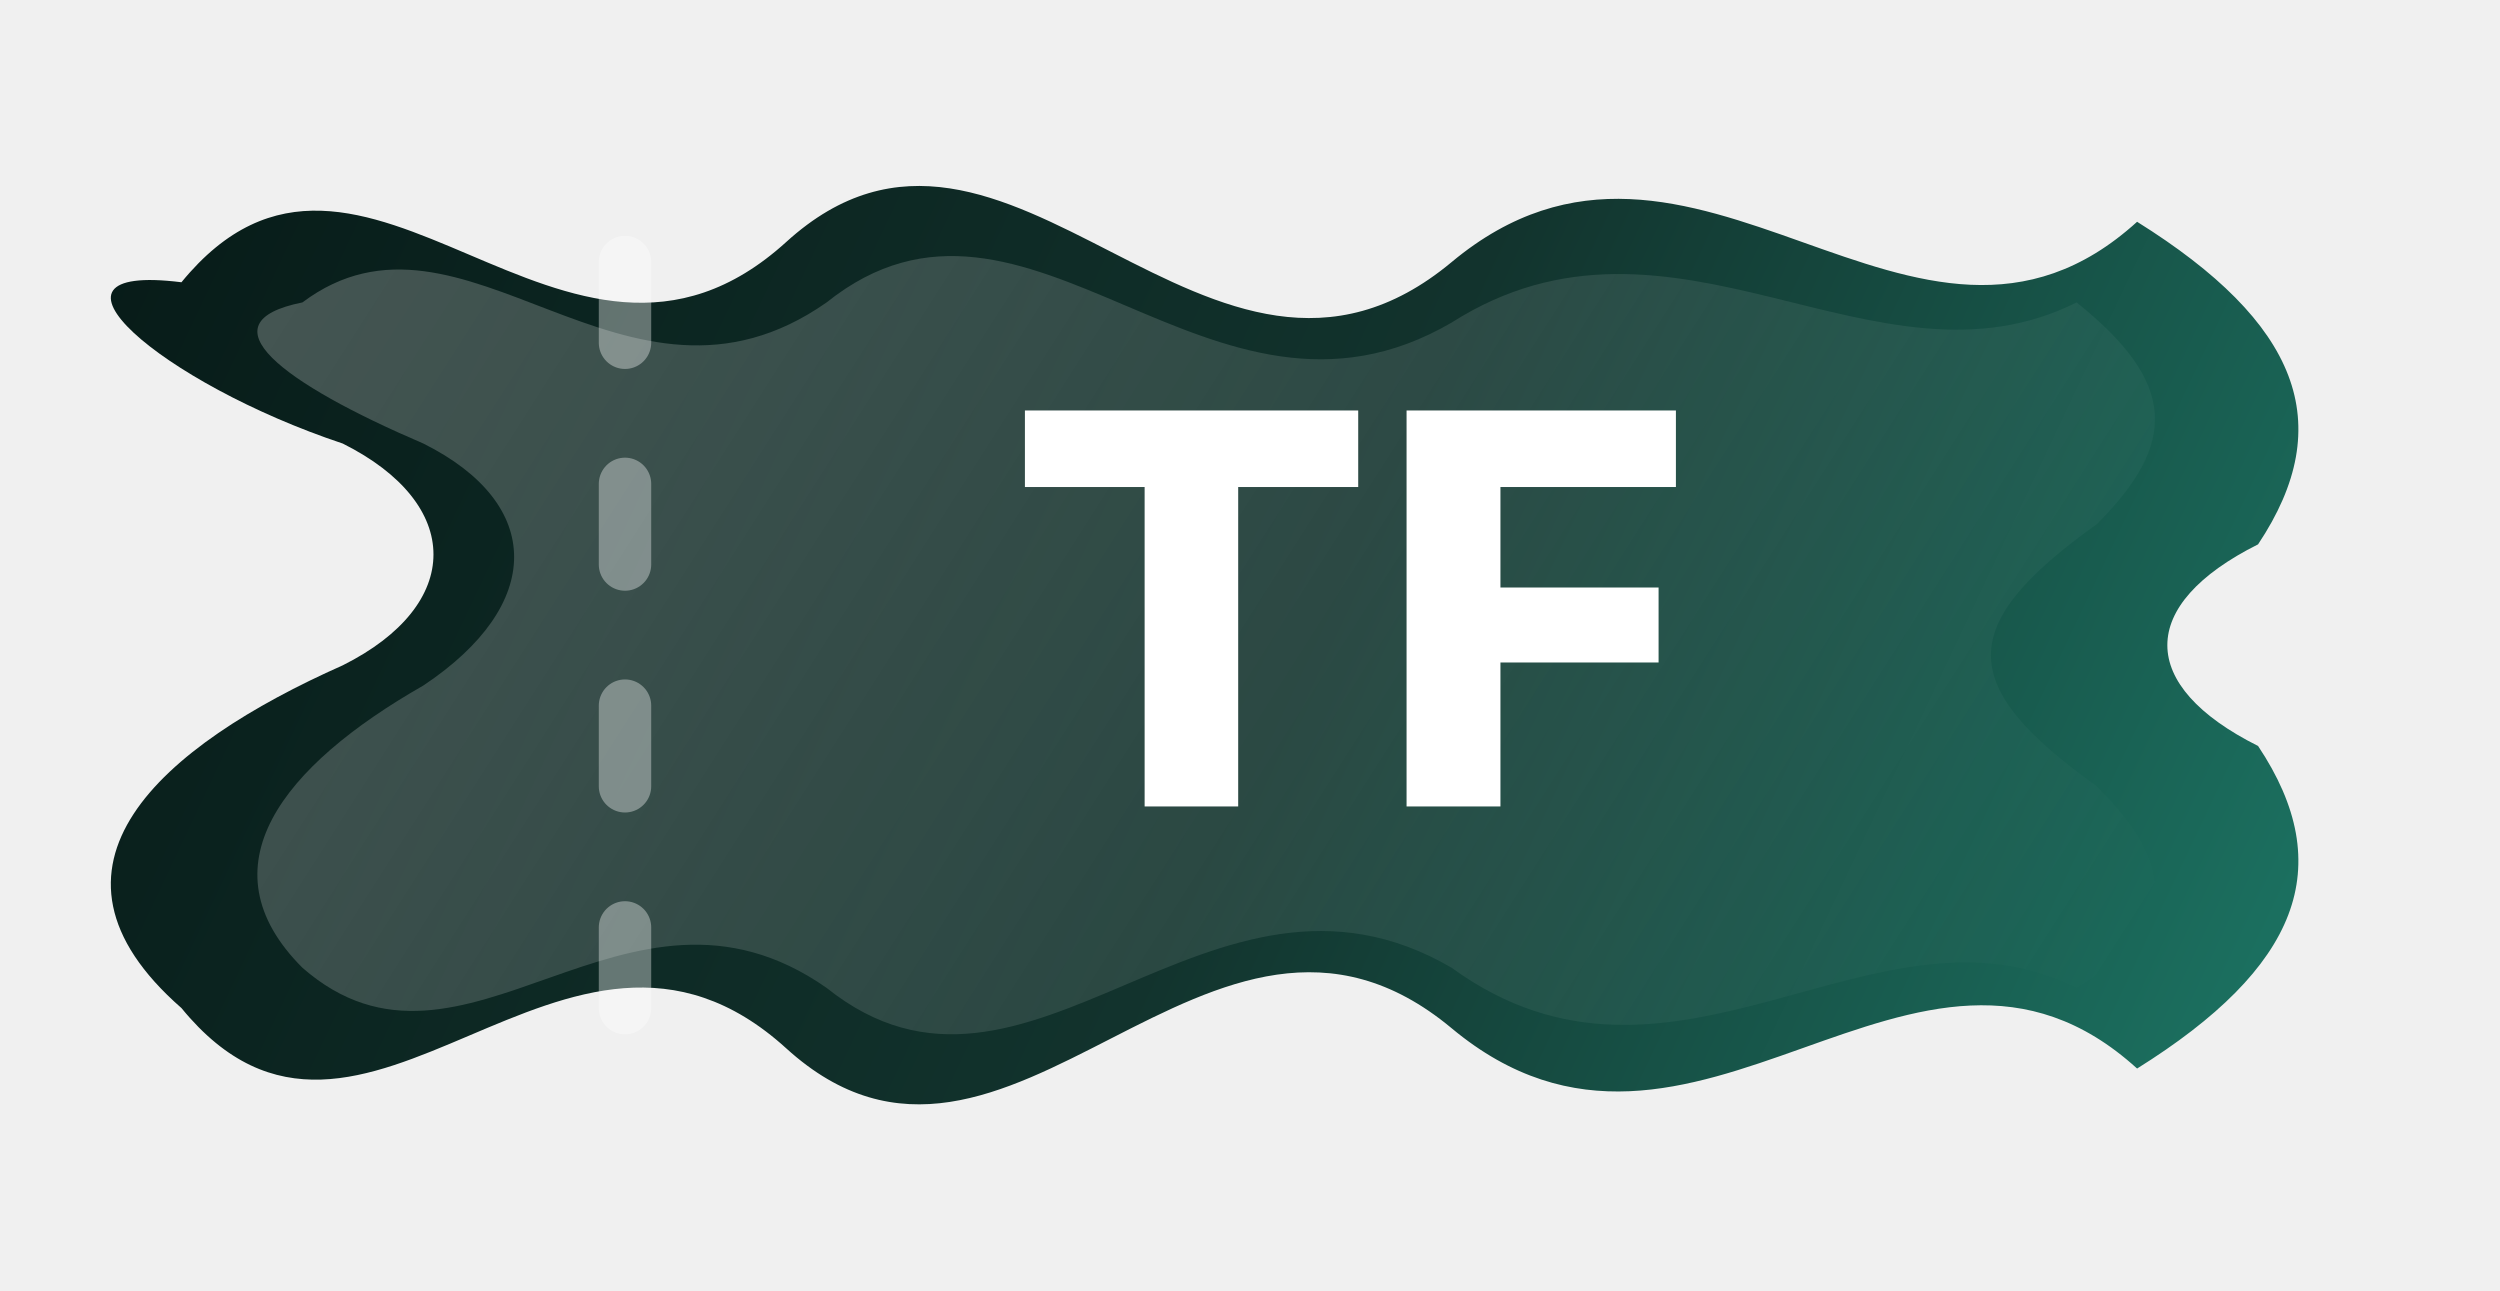
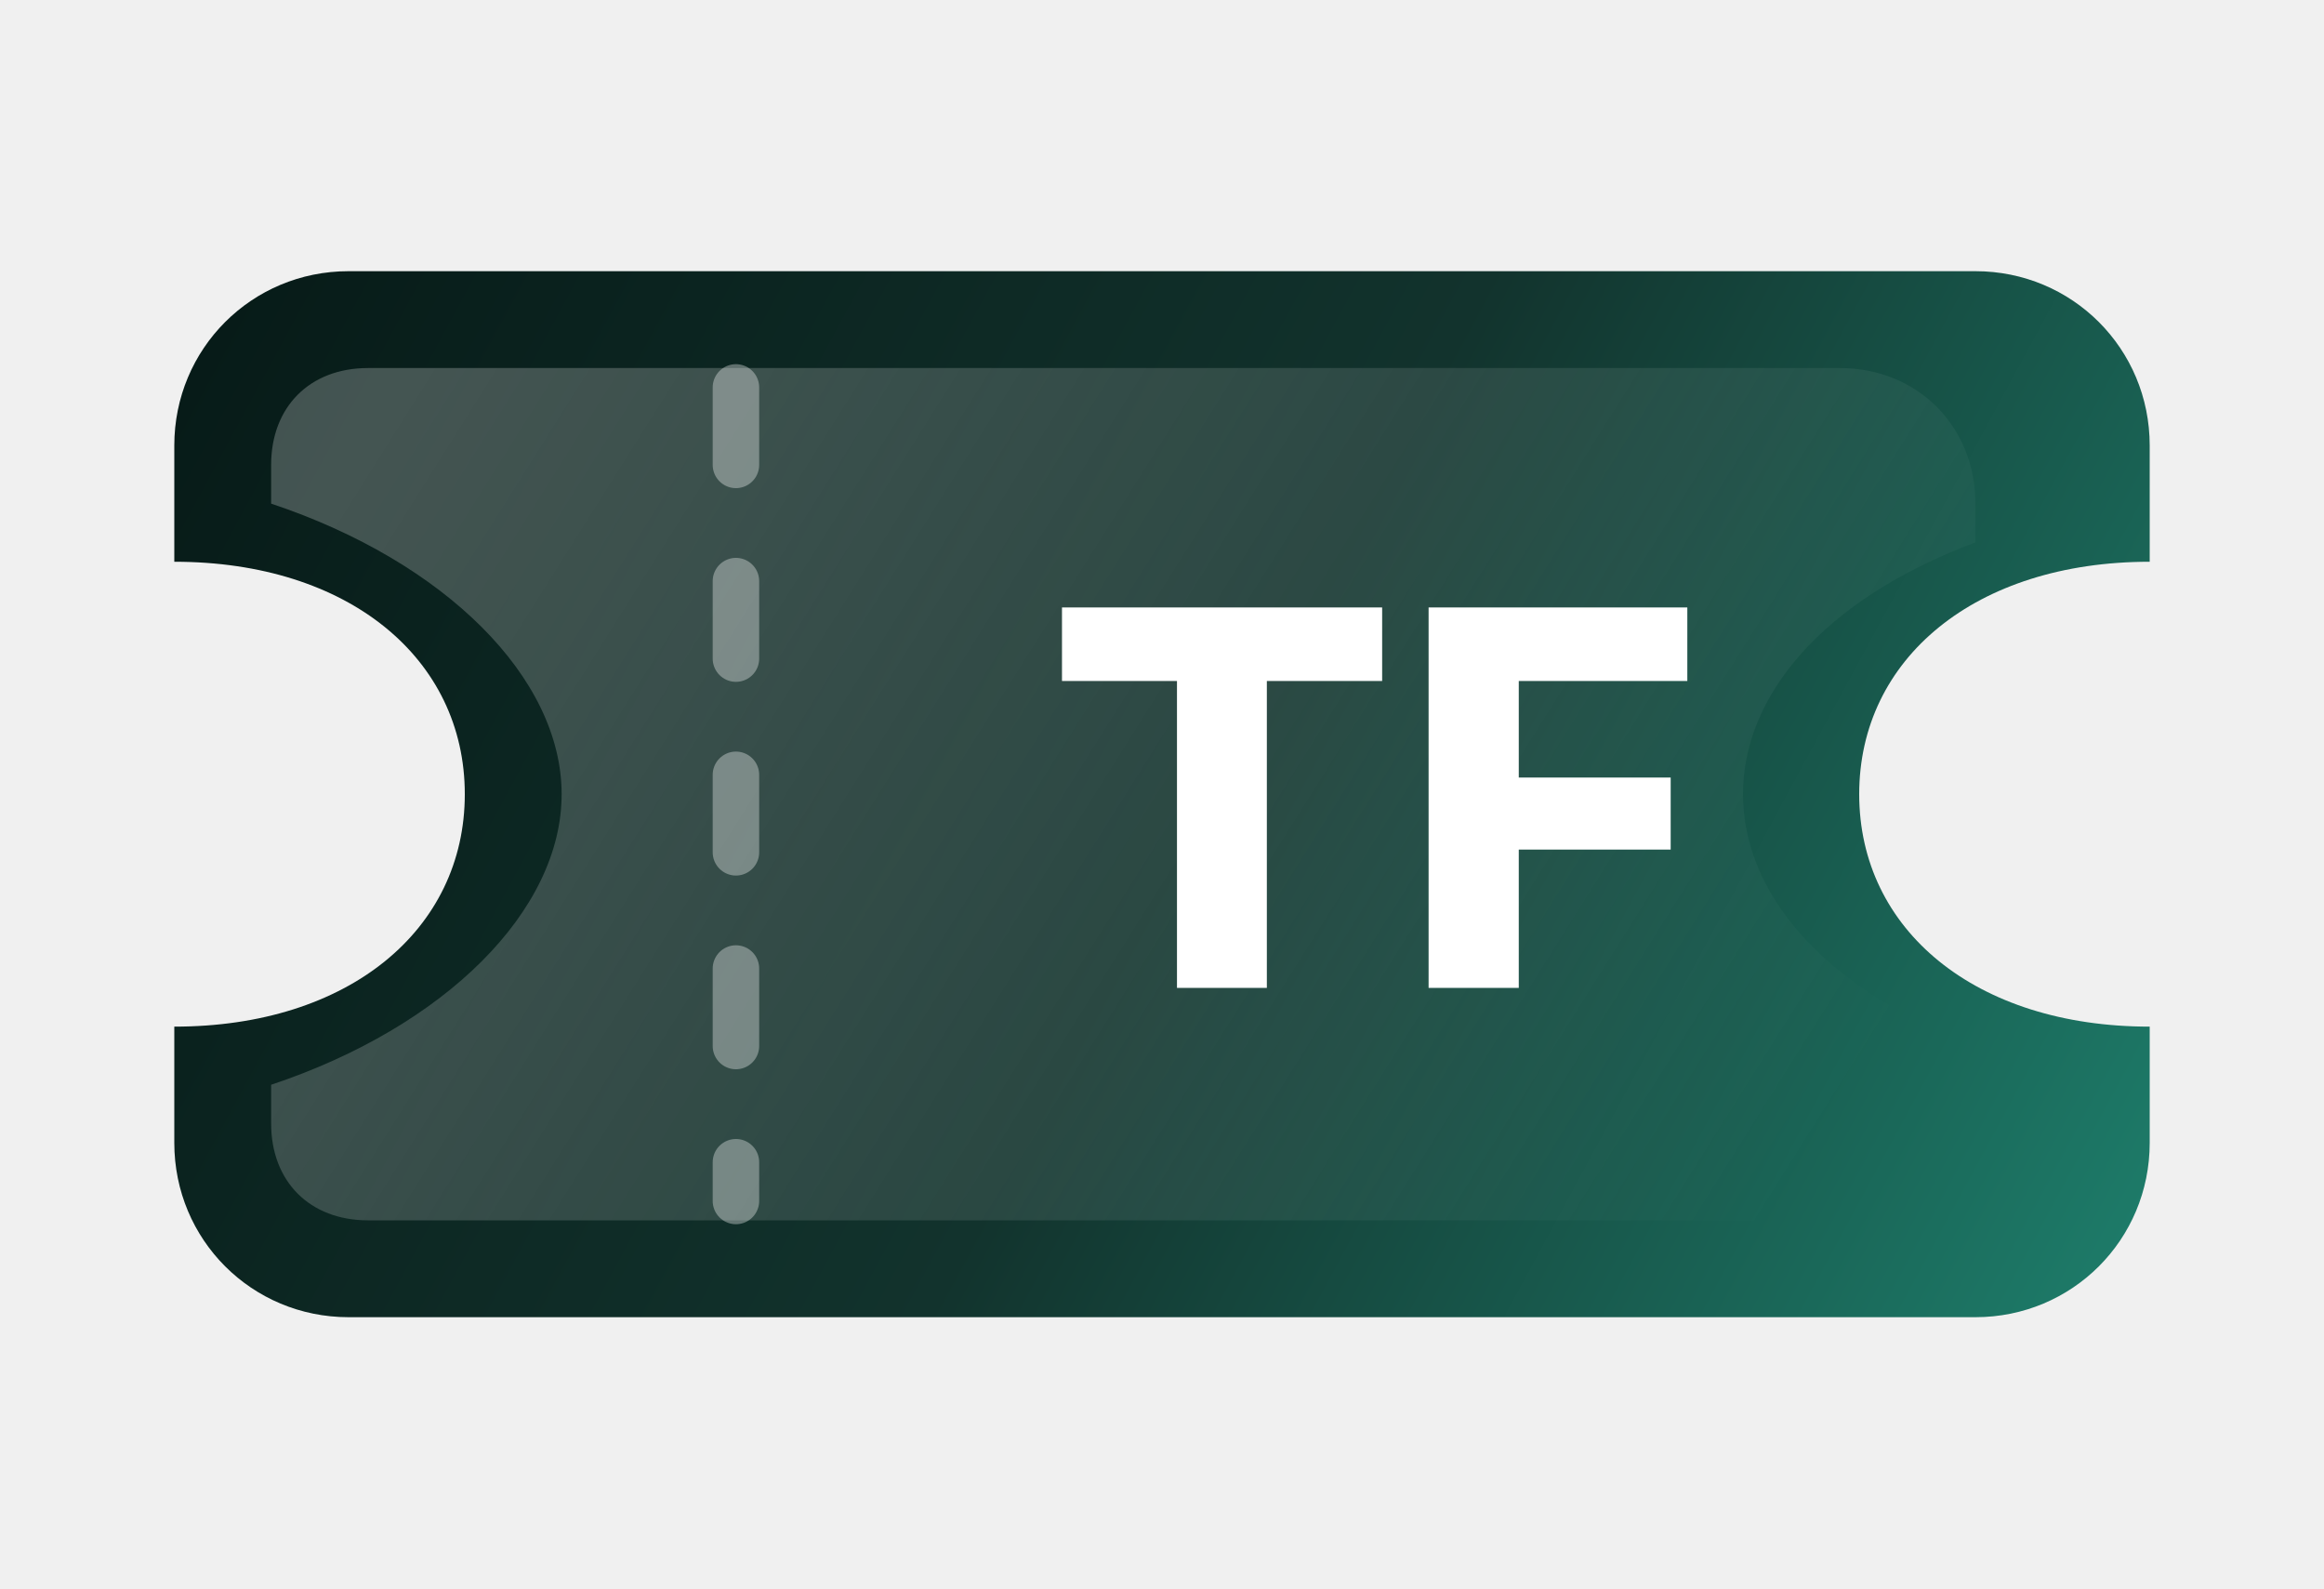
- <svg xmlns="http://www.w3.org/2000/svg" viewBox="8 12 124 64" role="img" aria-label="TicketFlow TF ticket logo">
+ <svg xmlns="http://www.w3.org/2000/svg" viewBox="0 0 120 82" role="img" aria-label="TicketFlow TF ticket logo">
  <defs>
-     <linearGradient id="ticketflow-ticket-fill" x1="15" y1="18" x2="125" y2="70" gradientUnits="userSpaceOnUse">
+     <linearGradient id="ticketflow-ticket-fill" x1="12" y1="15" x2="108" y2="67" gradientUnits="userSpaceOnUse">
      <stop offset="0" stop-color="#071b18" />
      <stop offset="0.52" stop-color="#12332d" />
      <stop offset="1" stop-color="#1d7a68" />
    </linearGradient>
-     <linearGradient id="ticketflow-ticket-shine" x1="28" y1="17" x2="108" y2="68" gradientUnits="userSpaceOnUse">
+     <linearGradient id="ticketflow-ticket-shine" x1="22" y1="18" x2="92" y2="62" gradientUnits="userSpaceOnUse">
      <stop offset="0" stop-color="#ffffff" stop-opacity="0.24" />
      <stop offset="1" stop-color="#ffffff" stop-opacity="0" />
    </linearGradient>
  </defs>
-   <path fill="url(#ticketflow-ticket-fill)" d="M17 26 C26 15 36 34 47 24 C58 14 68 35 80 25 C92 15 103 33 114 23 C122 28 124 33 120 39 C114 42 114 46 120 49 C124 55 122 60 114 65 C103 55 92 73 80 63 C68 53 58 74 47 64 C36 54 26 73 17 62 C9 55 16 49 25 45 C31 42 31 37 25 34 C16 31 9 25 17 26 Z" />
-   <path fill="url(#ticketflow-ticket-shine)" d="M23 27 C31 21 39 34 49 27 C59 19 68 35 80 28 C91 21 101 32 111 27 C116 31 116 34 112 38 C105 43 105 46 112 51 C116 55 116 58 111 61 C101 56 91 68 80 60 C68 53 59 69 49 61 C39 54 31 67 23 60 C18 55 22 50 29 46 C35 42 35 37 29 34 C22 31 18 28 23 27 Z" />
-   <path d="M39 25 L39 63" fill="none" stroke="#ffffff" stroke-opacity="0.36" stroke-width="2.6" stroke-linecap="round" stroke-dasharray="4 7" />
-   <text x="75" y="52" fill="#ffffff" font-family="Inter, Segoe UI, Arial, sans-serif" font-size="27" font-weight="800" text-anchor="middle" letter-spacing="0">TF</text>
+   <path fill="url(#ticketflow-ticket-fill)" d="M18 14 H102 C107 14 111 18 111 23 V29 C102 29 96 34 96 41 C96 48 102 53 111 53 V59 C111 64 107 68 102 68 H18 C13 68 9 64 9 59 V53 C18 53 24 48 24 41 C24 34 18 29 9 29 V23 C9 18 13 14 18 14 Z" />
+   <path fill="url(#ticketflow-ticket-shine)" d="M19 19 H95 C99 19 102 22 102 26 V28 C94 31 90 36 90 41 C90 46 94 51 102 54 V56 C102 60 99 63 95 63 H19 C16 63 14 61 14 58 V56 C23 53 29 47 29 41 C29 35 23 29 14 26 V24 C14 21 16 19 19 19 Z" />
+   <path d="M38 20 L38 62" fill="none" stroke="#ffffff" stroke-opacity="0.34" stroke-width="2.4" stroke-linecap="round" stroke-dasharray="4 6" />
+   <text x="71" y="51" fill="#ffffff" font-family="Inter, Segoe UI, Arial, sans-serif" font-size="27" font-weight="800" text-anchor="middle" letter-spacing="0">TF</text>
</svg>
